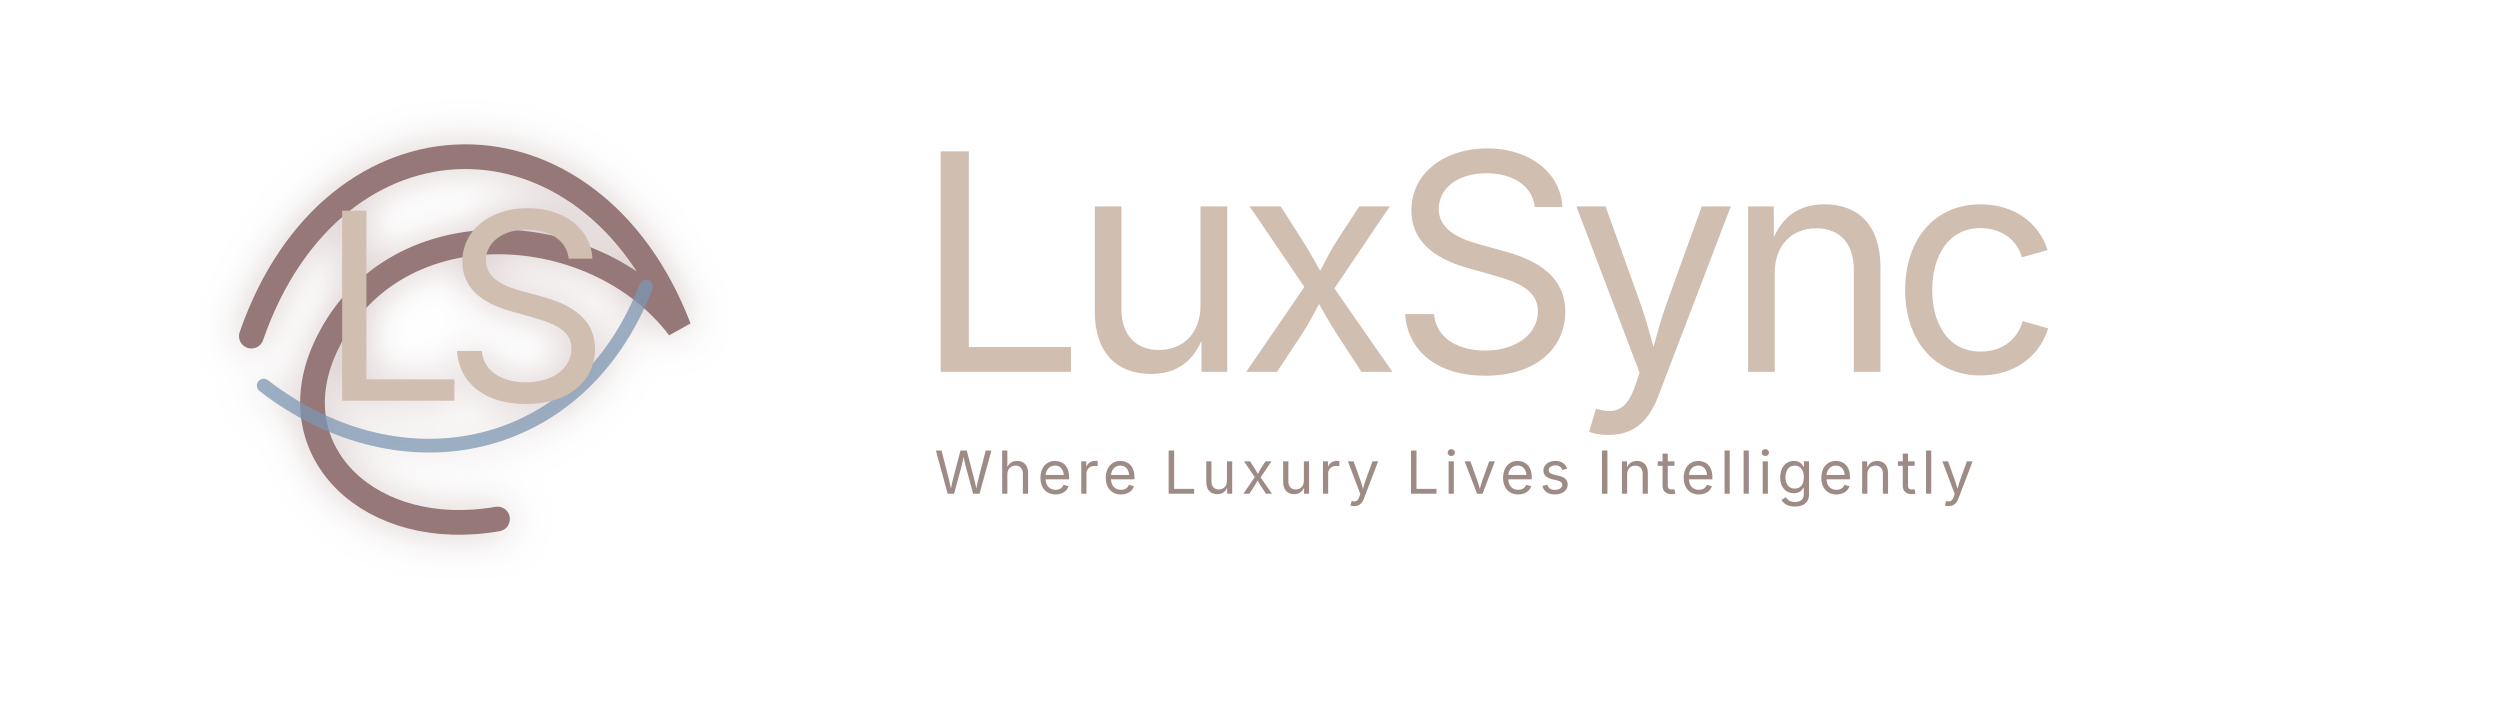
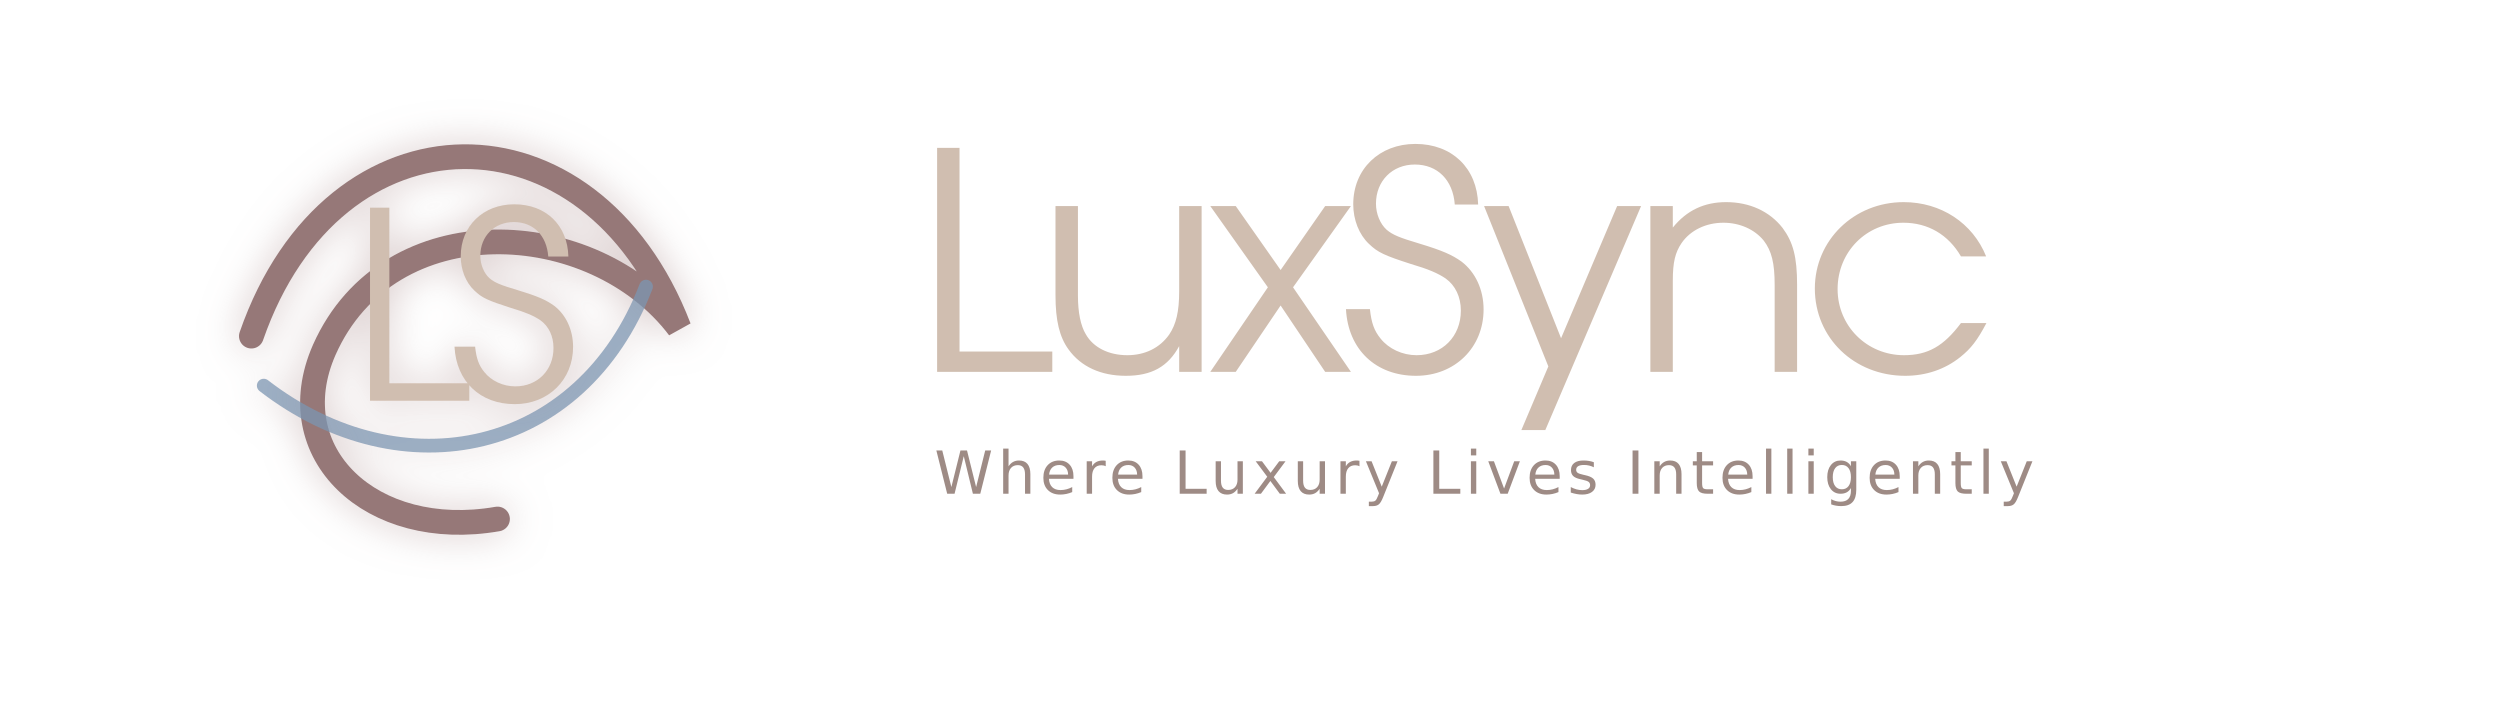
<svg xmlns="http://www.w3.org/2000/svg" width="1600" height="460" viewBox="0 0 1600 460" role="img" aria-label="LuxSync horizontal logo lockup">
  <defs>
    <linearGradient id="bg" x1="0" y1="0" x2="1" y2="1">
      <stop stop-color="#0D1526" />
      <stop offset="1" stop-color="#172036" />
    </linearGradient>
    <linearGradient id="navyDrift" x1="0" y1="0" x2="0" y2="1">
      <stop stop-color="#0D1526" />
      <stop offset="1" stop-color="#172036" />
    </linearGradient>
    <linearGradient id="warmVeil" x1="0" y1="1" x2="0" y2="0">
      <stop stop-color="#D0BEB0" stop-opacity=".72" />
      <stop offset="1" stop-color="#D0BEB0" stop-opacity="0" />
    </linearGradient>
    <linearGradient id="lavenderMist" x1="0" y1="0" x2="1" y2="1">
      <stop stop-color="#7B96B2" stop-opacity=".55" />
      <stop offset="1" stop-color="#7B96B2" stop-opacity="0" />
    </linearGradient>
    <radialGradient id="roseDrift">
      <stop stop-color="#967878" stop-opacity=".85" />
      <stop offset="1" stop-color="#967878" stop-opacity="0" />
    </radialGradient>
    <radialGradient id="softLight">
      <stop stop-color="#D0BEB0" />
      <stop offset=".32" stop-color="#967878" stop-opacity=".7" />
      <stop offset="1" stop-color="#967878" stop-opacity="0" />
    </radialGradient>
    <filter id="roseGlow" x="-80%" y="-80%" width="260%" height="260%">
      <feGaussianBlur stdDeviation="14" result="b" />
      <feColorMatrix in="b" values="0 0 0 0 .588 0 0 0 0 .471 0 0 0 0 .471 0 0 0 .75 0" />
      <feMerge>
        <feMergeNode />
        <feMergeNode in="SourceGraphic" />
      </feMerge>
    </filter>
    <filter id="steelGlow" x="-80%" y="-80%" width="260%" height="260%">
      <feGaussianBlur stdDeviation="10" result="b" />
      <feColorMatrix in="b" values="0 0 0 0 .482 0 0 0 0 .588 0 0 0 0 .698 0 0 0 .7 0" />
      <feMerge>
        <feMergeNode />
        <feMergeNode in="SourceGraphic" />
      </feMerge>
    </filter>
    <filter id="shadow" x="-30%" y="-30%" width="160%" height="160%">
      <feDropShadow dx="0" dy="14" stdDeviation="18" flood-color="#0D1526" flood-opacity=".6" />
    </filter>
    <filter id="suedeNoise" x="0" y="0" width="100%" height="100%">
      <feTurbulence baseFrequency=".7" numOctaves="4" seed="23" type="fractalNoise" result="n" />
      <feColorMatrix in="n" type="saturate" values="0" result="g" />
      <feComponentTransfer in="g">
        <feFuncA type="table" tableValues="0 .15" />
      </feComponentTransfer>
      <feBlend in="SourceGraphic" mode="soft-light" />
    </filter>
    <style>
-       .display{font-family:'Manrope','system-ui','-apple-system','sans-serif'}
-       .body{font-family:'Inter','system-ui','-apple-system','sans-serif'}
+       .display{font-family:'Century Gothic','URW Gothic','DejaVu Sans',sans-serif}
+       .body{font-family:Candara,'DejaVu Sans',sans-serif}
      .mono{font-family:Consolas,'DejaVu Sans Mono',monospace}
      .line{fill:none;stroke:#967878;stroke-width:18;stroke-linecap:round;stroke-linejoin:round}
      .line2{fill:none;stroke:#D0BEB0;stroke-width:12;stroke-linecap:round;stroke-linejoin:round}
      .soft{fill:#172036;stroke:#967878;stroke-opacity:.55;stroke-width:3}
    </style>
  </defs>
  <g transform="translate(72 -26) scale(.88)">
    <g transform="translate(256 256)" filter="url(#roseGlow)">
      <path d="M-155 18 C-95-155 92-155 156 12 C94-70-55-78-102 28 C-135 103-68 167 24 151" fill="none" stroke="#967878" stroke-width="18" stroke-linecap="round" />
      <path d="M132-18 C85 104-45 132-146 54" fill="none" stroke="#7B96B2" stroke-width="10" stroke-linecap="round" opacity=".75" />
      <text x="0" y="65" class="display" font-size="190" fill="#D0BEB0" text-anchor="middle" letter-spacing="-18">LS</text>
    </g>
  </g>
  <text x="585" y="238" class="display" font-size="194" fill="#D0BEB0" letter-spacing="-9">LuxSync</text>
  <text x="598" y="316" class="body" font-size="38" fill="#9E8B85" letter-spacing="3">Where Luxury Lives Intelligently</text>
</svg>
